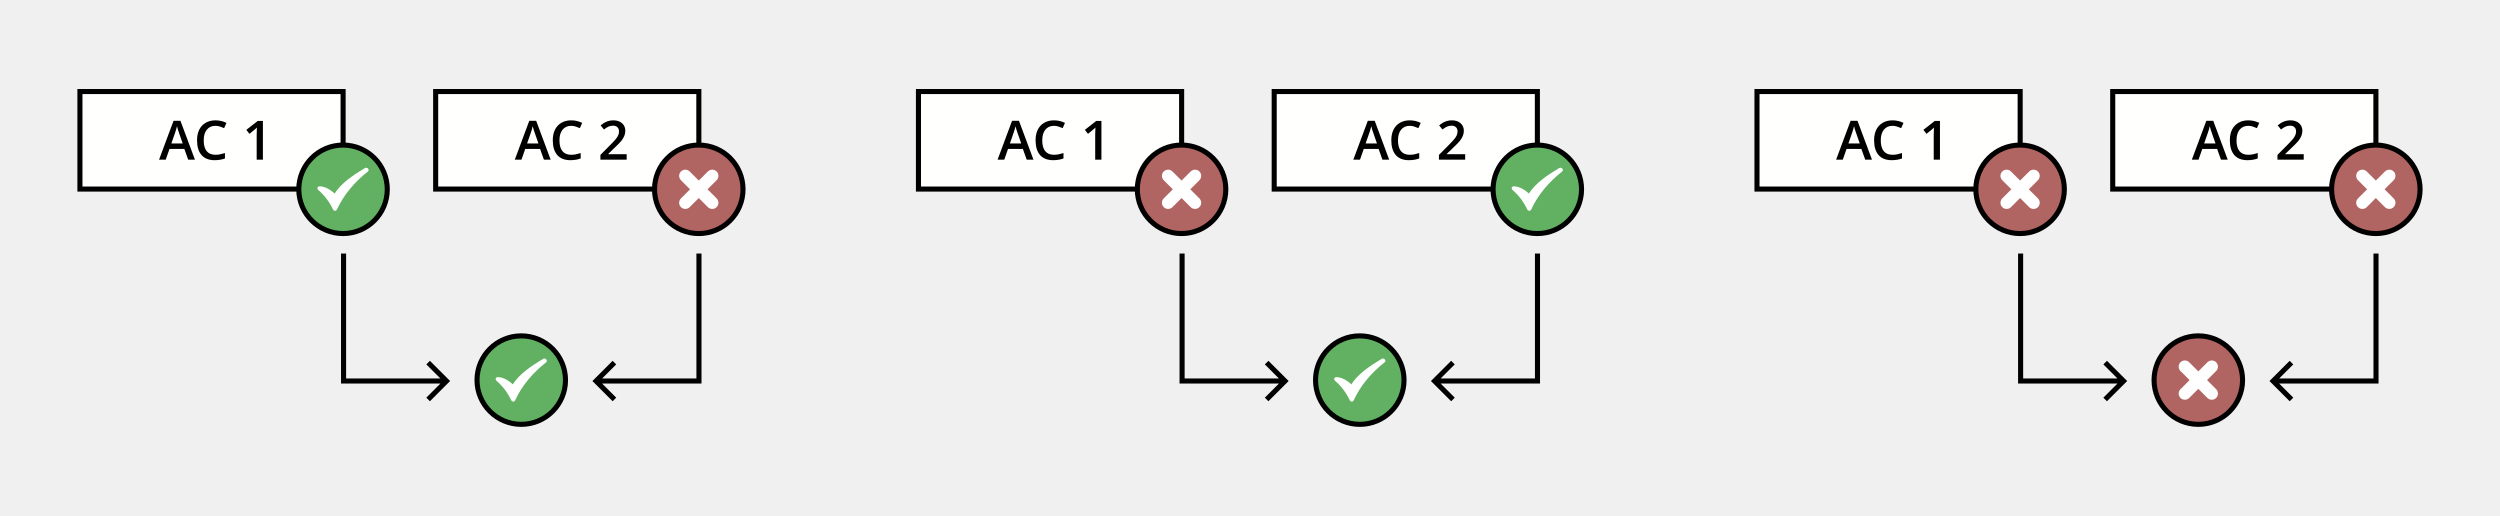
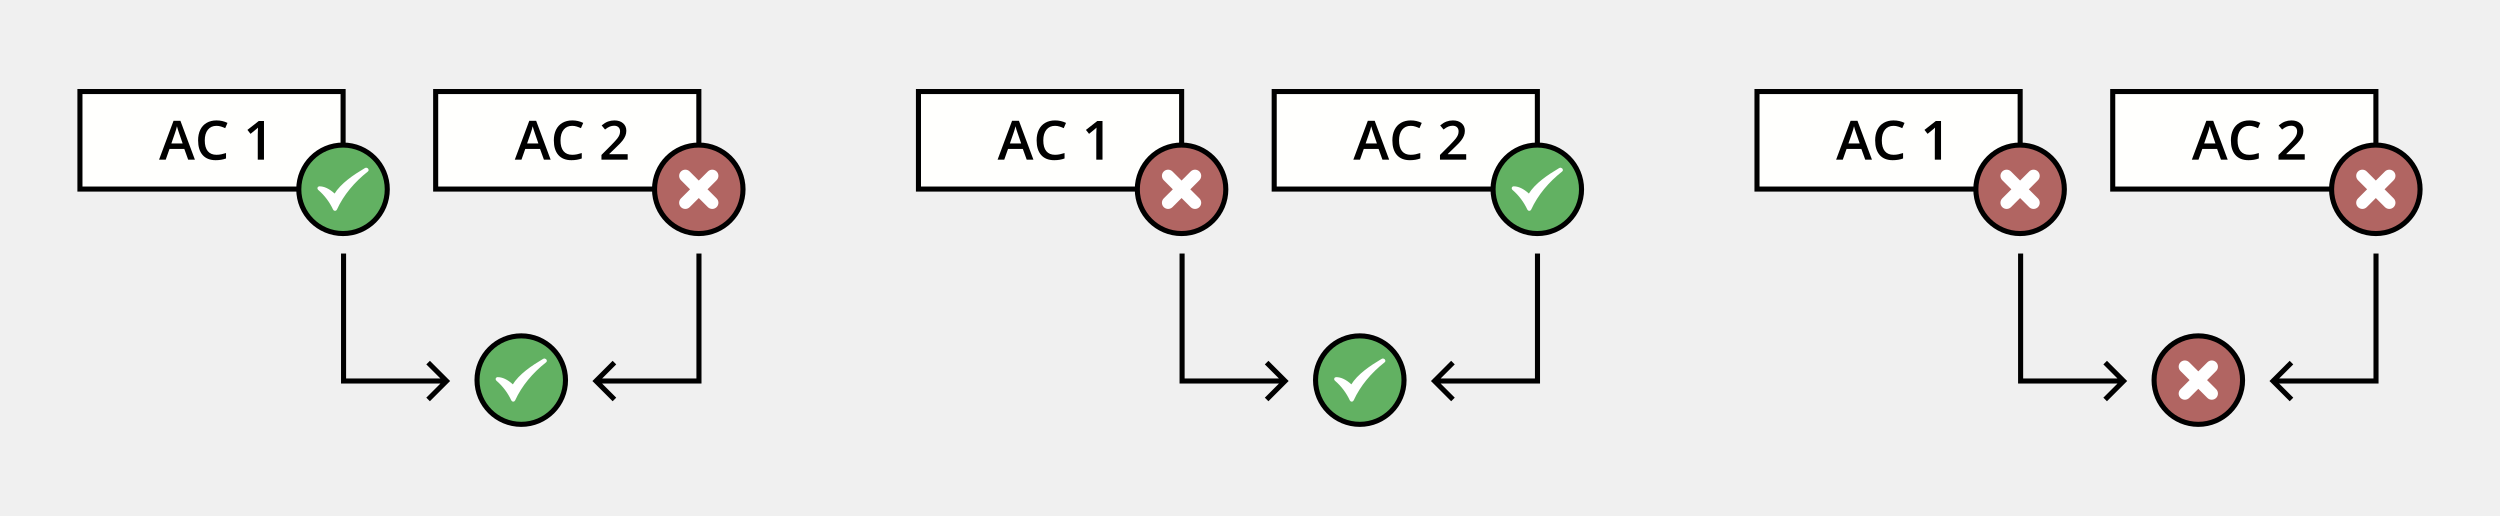
<svg xmlns="http://www.w3.org/2000/svg" id="svg8" version="1.1" viewBox="0 0 520.63 107.432" height="107.432mm" width="520.63mm">
  <defs id="defs2" />
-   <g transform="translate(7.478174,-76.24075)" id="layer1">
-     <g transform="translate(74.55737,-0.6158123)" id="g877-6" />
-     <g transform="translate(0.4740354,-0.6158123)" id="g962">
-       <g id="g877">
-         <rect y="95.917" x="8.693" height="20.316" width="54.807" id="rect815" style="opacity:1;fill:#fffffd;fill-opacity:1;stroke:#000000;stroke-width:1.058;stroke-linecap:round;stroke-linejoin:miter;stroke-miterlimit:4;stroke-dasharray:none;stroke-dashoffset:0;stroke-opacity:1" />
-         <text id="text819" y="110.107" x="25.172" style="font-style:normal;font-variant:normal;font-weight:600;font-stretch:normal;font-size:2.822px;line-height:1.25;font-family:'Open Sans';-inkscape-font-specification:'Open Sans Semi-Bold';letter-spacing:0px;word-spacing:0px;fill:#000000;fill-opacity:1;stroke:none;stroke-width:0.265" xml:space="preserve">
-           <tspan style="font-size:11.289px;stroke-width:0.265" y="110.107" x="25.172" id="tspan817">AC 1</tspan>
-         </text>
-         <circle r="9.213" cy="116.28" cx="63.486" id="path821" style="opacity:1;fill:#62b162;fill-opacity:1;stroke:#000000;stroke-width:1.058;stroke-linecap:round;stroke-linejoin:miter;stroke-miterlimit:4;stroke-dasharray:none;stroke-dashoffset:0;stroke-opacity:1" />
-       </g>
-       <rect transform="translate(74.08334)" y="95.917" x="8.693" height="20.316" width="54.807" id="rect815-7" style="opacity:1;fill:#fffffd;fill-opacity:1;stroke:#000000;stroke-width:1.058;stroke-linecap:round;stroke-linejoin:miter;stroke-miterlimit:4;stroke-dasharray:none;stroke-dashoffset:0;stroke-opacity:1" />
-       <text transform="translate(74.08334)" id="text819-5" y="110.107" x="25.172" style="font-style:normal;font-variant:normal;font-weight:600;font-stretch:normal;font-size:2.822px;line-height:1.25;font-family:'Open Sans';-inkscape-font-specification:'Open Sans Semi-Bold';letter-spacing:0px;word-spacing:0px;fill:#000000;fill-opacity:1;stroke:none;stroke-width:0.265" xml:space="preserve">
-         <tspan style="font-size:11.289px;stroke-width:0.265" y="110.107" x="25.172" id="tspan817-3">AC 2</tspan>
-       </text>
-       <circle transform="translate(74.08334)" r="9.213" cy="116.28" cx="63.486" id="path821-5" style="opacity:1;fill:#b16562;fill-opacity:1;stroke:#000000;stroke-width:1.058;stroke-linecap:round;stroke-linejoin:miter;stroke-miterlimit:4;stroke-dasharray:none;stroke-dashoffset:0;stroke-opacity:1" />
-       <circle transform="translate(74.08334)" r="9.213" cy="156.015" cx="26.517" id="path821-5-2" style="opacity:1;fill:#62b162;fill-opacity:1;stroke:#000000;stroke-width:1.058;stroke-linecap:round;stroke-linejoin:miter;stroke-miterlimit:4;stroke-dasharray:none;stroke-dashoffset:0;stroke-opacity:1" />
-       <g id="g942">
-         <path id="path842" d="m 63.065,129.651 v 27.082 h 20.695 l -2.937,2.937 0.748,0.749 c 1.403,-1.403 2.806,-2.806 4.21,-4.21 l 0.004,-0.004 -4.21,-4.209 -0.748,0.748 2.931,2.931 H 64.124 v -26.023 z m 21.223,26.553 5.16e-4,5.1e-4 -5.16e-4,5.2e-4 z" style="color:#000000;font-style:normal;font-variant:normal;font-weight:normal;font-stretch:normal;font-size:medium;line-height:normal;font-family:sans-serif;font-variant-ligatures:normal;font-variant-position:normal;font-variant-caps:normal;font-variant-numeric:normal;font-variant-alternates:normal;font-feature-settings:normal;text-indent:0;text-align:start;text-decoration:none;text-decoration-line:none;text-decoration-style:solid;text-decoration-color:#000000;letter-spacing:normal;word-spacing:normal;text-transform:none;writing-mode:lr-tb;direction:ltr;text-orientation:mixed;dominant-baseline:auto;baseline-shift:baseline;text-anchor:start;white-space:normal;shape-padding:0;clip-rule:nonzero;display:inline;overflow:visible;visibility:visible;opacity:1;isolation:auto;mix-blend-mode:normal;color-interpolation:sRGB;color-interpolation-filters:linearRGB;solid-color:#000000;solid-opacity:1;vector-effect:none;fill:#000000;fill-opacity:1;fill-rule:nonzero;stroke:none;stroke-width:1.058;stroke-linecap:butt;stroke-linejoin:miter;stroke-miterlimit:4;stroke-dasharray:none;stroke-dashoffset:0;stroke-opacity:1;color-rendering:auto;image-rendering:auto;shape-rendering:auto;text-rendering:auto;enable-background:accumulate" />
-         <path id="path842-6" d="m 138.136,129.65 v 27.082 h -20.695 l 2.937,2.937 -0.748,0.749 c -1.403,-1.403 -2.806,-2.806 -4.21,-4.21 l -0.004,-0.004 4.21,-4.209 0.748,0.748 -2.931,2.931 h 19.634 v -26.023 z m -21.223,26.553 -5.3e-4,5.3e-4 5.3e-4,5.3e-4 z" style="color:#000000;font-style:normal;font-variant:normal;font-weight:normal;font-stretch:normal;font-size:medium;line-height:normal;font-family:sans-serif;font-variant-ligatures:normal;font-variant-position:normal;font-variant-caps:normal;font-variant-numeric:normal;font-variant-alternates:normal;font-feature-settings:normal;text-indent:0;text-align:start;text-decoration:none;text-decoration-line:none;text-decoration-style:solid;text-decoration-color:#000000;letter-spacing:normal;word-spacing:normal;text-transform:none;writing-mode:lr-tb;direction:ltr;text-orientation:mixed;dominant-baseline:auto;baseline-shift:baseline;text-anchor:start;white-space:normal;shape-padding:0;clip-rule:nonzero;display:inline;overflow:visible;visibility:visible;opacity:1;isolation:auto;mix-blend-mode:normal;color-interpolation:sRGB;color-interpolation-filters:linearRGB;solid-color:#000000;solid-opacity:1;vector-effect:none;fill:#000000;fill-opacity:1;fill-rule:nonzero;stroke:none;stroke-width:1.058;stroke-linecap:butt;stroke-linejoin:miter;stroke-miterlimit:4;stroke-dasharray:none;stroke-dashoffset:0;stroke-opacity:1;color-rendering:auto;image-rendering:auto;shape-rendering:auto;text-rendering:auto;enable-background:accumulate" />
-       </g>
-     </g>
-     <g transform="translate(175.0991,-0.6158123)" id="g962-9">
-       <g id="g877-1">
-         <rect y="95.917" x="8.693" height="20.316" width="54.807" id="rect815-2" style="opacity:1;fill:#fffffd;fill-opacity:1;stroke:#000000;stroke-width:1.058;stroke-linecap:round;stroke-linejoin:miter;stroke-miterlimit:4;stroke-dasharray:none;stroke-dashoffset:0;stroke-opacity:1" />
-         <text id="text819-7" y="110.107" x="25.172" style="font-style:normal;font-variant:normal;font-weight:600;font-stretch:normal;font-size:2.822px;line-height:1.25;font-family:'Open Sans';-inkscape-font-specification:'Open Sans Semi-Bold';letter-spacing:0px;word-spacing:0px;fill:#000000;fill-opacity:1;stroke:none;stroke-width:0.265" xml:space="preserve">
-           <tspan style="font-size:11.289px;stroke-width:0.265" y="110.107" x="25.172" id="tspan817-0">AC 1</tspan>
-         </text>
-         <circle r="9.213" cy="116.28" cx="63.486" id="path821-9" style="opacity:1;fill:#b16562;fill-opacity:1;stroke:#000000;stroke-width:1.058;stroke-linecap:round;stroke-linejoin:miter;stroke-miterlimit:4;stroke-dasharray:none;stroke-dashoffset:0;stroke-opacity:1" />
-       </g>
-       <rect transform="translate(74.08334)" y="95.917" x="8.693" height="20.316" width="54.807" id="rect815-7-3" style="opacity:1;fill:#fffffd;fill-opacity:1;stroke:#000000;stroke-width:1.058;stroke-linecap:round;stroke-linejoin:miter;stroke-miterlimit:4;stroke-dasharray:none;stroke-dashoffset:0;stroke-opacity:1" />
-       <text transform="translate(74.08334)" id="text819-5-6" y="110.107" x="25.172" style="font-style:normal;font-variant:normal;font-weight:600;font-stretch:normal;font-size:2.822px;line-height:1.25;font-family:'Open Sans';-inkscape-font-specification:'Open Sans Semi-Bold';letter-spacing:0px;word-spacing:0px;fill:#000000;fill-opacity:1;stroke:none;stroke-width:0.265" xml:space="preserve">
-         <tspan style="font-size:11.289px;stroke-width:0.265" y="110.107" x="25.172" id="tspan817-3-0">AC 2</tspan>
-       </text>
-       <circle transform="translate(74.08334)" r="9.213" cy="116.28" cx="63.486" id="path821-5-6" style="opacity:1;fill:#62b162;fill-opacity:1;stroke:#000000;stroke-width:1.058;stroke-linecap:round;stroke-linejoin:miter;stroke-miterlimit:4;stroke-dasharray:none;stroke-dashoffset:0;stroke-opacity:1" />
-       <circle transform="translate(74.08334)" r="9.213" cy="156.015" cx="26.517" id="path821-5-2-2" style="opacity:1;fill:#62b162;fill-opacity:1;stroke:#000000;stroke-width:1.058;stroke-linecap:round;stroke-linejoin:miter;stroke-miterlimit:4;stroke-dasharray:none;stroke-dashoffset:0;stroke-opacity:1" />
-       <g id="g942-6">
-         <path id="path842-1" d="m 63.065,129.651 v 27.082 h 20.695 l -2.937,2.937 0.748,0.749 c 1.403,-1.403 2.806,-2.806 4.21,-4.21 l 0.004,-0.004 -4.21,-4.209 -0.748,0.748 2.931,2.931 H 64.124 v -26.023 z m 21.223,26.553 5.16e-4,5.1e-4 -5.16e-4,5.2e-4 z" style="color:#000000;font-style:normal;font-variant:normal;font-weight:normal;font-stretch:normal;font-size:medium;line-height:normal;font-family:sans-serif;font-variant-ligatures:normal;font-variant-position:normal;font-variant-caps:normal;font-variant-numeric:normal;font-variant-alternates:normal;font-feature-settings:normal;text-indent:0;text-align:start;text-decoration:none;text-decoration-line:none;text-decoration-style:solid;text-decoration-color:#000000;letter-spacing:normal;word-spacing:normal;text-transform:none;writing-mode:lr-tb;direction:ltr;text-orientation:mixed;dominant-baseline:auto;baseline-shift:baseline;text-anchor:start;white-space:normal;shape-padding:0;clip-rule:nonzero;display:inline;overflow:visible;visibility:visible;opacity:1;isolation:auto;mix-blend-mode:normal;color-interpolation:sRGB;color-interpolation-filters:linearRGB;solid-color:#000000;solid-opacity:1;vector-effect:none;fill:#000000;fill-opacity:1;fill-rule:nonzero;stroke:none;stroke-width:1.058;stroke-linecap:butt;stroke-linejoin:miter;stroke-miterlimit:4;stroke-dasharray:none;stroke-dashoffset:0;stroke-opacity:1;color-rendering:auto;image-rendering:auto;shape-rendering:auto;text-rendering:auto;enable-background:accumulate" />
-         <path id="path842-6-8" d="m 138.136,129.65 v 27.082 h -20.695 l 2.937,2.937 -0.748,0.749 c -1.403,-1.403 -2.806,-2.806 -4.21,-4.21 l -0.004,-0.004 4.21,-4.209 0.748,0.748 -2.931,2.931 h 19.634 v -26.023 z m -21.223,26.553 -5.3e-4,5.3e-4 5.3e-4,5.3e-4 z" style="color:#000000;font-style:normal;font-variant:normal;font-weight:normal;font-stretch:normal;font-size:medium;line-height:normal;font-family:sans-serif;font-variant-ligatures:normal;font-variant-position:normal;font-variant-caps:normal;font-variant-numeric:normal;font-variant-alternates:normal;font-feature-settings:normal;text-indent:0;text-align:start;text-decoration:none;text-decoration-line:none;text-decoration-style:solid;text-decoration-color:#000000;letter-spacing:normal;word-spacing:normal;text-transform:none;writing-mode:lr-tb;direction:ltr;text-orientation:mixed;dominant-baseline:auto;baseline-shift:baseline;text-anchor:start;white-space:normal;shape-padding:0;clip-rule:nonzero;display:inline;overflow:visible;visibility:visible;opacity:1;isolation:auto;mix-blend-mode:normal;color-interpolation:sRGB;color-interpolation-filters:linearRGB;solid-color:#000000;solid-opacity:1;vector-effect:none;fill:#000000;fill-opacity:1;fill-rule:nonzero;stroke:none;stroke-width:1.058;stroke-linecap:butt;stroke-linejoin:miter;stroke-miterlimit:4;stroke-dasharray:none;stroke-dashoffset:0;stroke-opacity:1;color-rendering:auto;image-rendering:auto;shape-rendering:auto;text-rendering:auto;enable-background:accumulate" />
-       </g>
-     </g>
-     <g transform="translate(349.7241,-0.6158123)" id="g962-9-9">
-       <g id="g877-1-3">
-         <rect y="95.917" x="8.693" height="20.316" width="54.807" id="rect815-2-1" style="opacity:1;fill:#fffffd;fill-opacity:1;stroke:#000000;stroke-width:1.058;stroke-linecap:round;stroke-linejoin:miter;stroke-miterlimit:4;stroke-dasharray:none;stroke-dashoffset:0;stroke-opacity:1" />
-         <text id="text819-7-9" y="110.107" x="25.172" style="font-style:normal;font-variant:normal;font-weight:600;font-stretch:normal;font-size:2.822px;line-height:1.25;font-family:'Open Sans';-inkscape-font-specification:'Open Sans Semi-Bold';letter-spacing:0px;word-spacing:0px;fill:#000000;fill-opacity:1;stroke:none;stroke-width:0.265" xml:space="preserve">
-           <tspan style="font-size:11.289px;stroke-width:0.265" y="110.107" x="25.172" id="tspan817-0-4">AC 1</tspan>
-         </text>
-         <circle r="9.213" cy="116.28" cx="63.486" id="path821-9-7" style="opacity:1;fill:#b16562;fill-opacity:1;stroke:#000000;stroke-width:1.058;stroke-linecap:round;stroke-linejoin:miter;stroke-miterlimit:4;stroke-dasharray:none;stroke-dashoffset:0;stroke-opacity:1" />
-       </g>
-       <rect transform="translate(74.08334)" y="95.917" x="8.693" height="20.316" width="54.807" id="rect815-7-3-8" style="opacity:1;fill:#fffffd;fill-opacity:1;stroke:#000000;stroke-width:1.058;stroke-linecap:round;stroke-linejoin:miter;stroke-miterlimit:4;stroke-dasharray:none;stroke-dashoffset:0;stroke-opacity:1" />
-       <text transform="translate(74.08334)" id="text819-5-6-4" y="110.107" x="25.172" style="font-style:normal;font-variant:normal;font-weight:600;font-stretch:normal;font-size:2.822px;line-height:1.25;font-family:'Open Sans';-inkscape-font-specification:'Open Sans Semi-Bold';letter-spacing:0px;word-spacing:0px;fill:#000000;fill-opacity:1;stroke:none;stroke-width:0.265" xml:space="preserve">
-         <tspan style="font-size:11.289px;stroke-width:0.265" y="110.107" x="25.172" id="tspan817-3-0-5">AC 2</tspan>
-       </text>
-       <circle transform="translate(74.08334)" r="9.213" cy="116.28" cx="63.486" id="path821-5-6-0" style="opacity:1;fill:#b16562;fill-opacity:1;stroke:#000000;stroke-width:1.058;stroke-linecap:round;stroke-linejoin:miter;stroke-miterlimit:4;stroke-dasharray:none;stroke-dashoffset:0;stroke-opacity:1" />
-       <circle transform="translate(74.08334)" r="9.213" cy="156.015" cx="26.517" id="path821-5-2-2-3" style="opacity:1;fill:#b16562;fill-opacity:1;stroke:#000000;stroke-width:1.058;stroke-linecap:round;stroke-linejoin:miter;stroke-miterlimit:4;stroke-dasharray:none;stroke-dashoffset:0;stroke-opacity:1" />
-       <g id="g942-6-6">
-         <path id="path842-1-1" d="m 63.065,129.651 v 27.082 h 20.695 l -2.937,2.937 0.748,0.749 c 1.403,-1.403 2.806,-2.806 4.21,-4.21 l 0.004,-0.004 -4.21,-4.209 -0.748,0.748 2.931,2.931 H 64.124 v -26.023 z m 21.223,26.553 5.16e-4,5.1e-4 -5.16e-4,5.2e-4 z" style="color:#000000;font-style:normal;font-variant:normal;font-weight:normal;font-stretch:normal;font-size:medium;line-height:normal;font-family:sans-serif;font-variant-ligatures:normal;font-variant-position:normal;font-variant-caps:normal;font-variant-numeric:normal;font-variant-alternates:normal;font-feature-settings:normal;text-indent:0;text-align:start;text-decoration:none;text-decoration-line:none;text-decoration-style:solid;text-decoration-color:#000000;letter-spacing:normal;word-spacing:normal;text-transform:none;writing-mode:lr-tb;direction:ltr;text-orientation:mixed;dominant-baseline:auto;baseline-shift:baseline;text-anchor:start;white-space:normal;shape-padding:0;clip-rule:nonzero;display:inline;overflow:visible;visibility:visible;opacity:1;isolation:auto;mix-blend-mode:normal;color-interpolation:sRGB;color-interpolation-filters:linearRGB;solid-color:#000000;solid-opacity:1;vector-effect:none;fill:#000000;fill-opacity:1;fill-rule:nonzero;stroke:none;stroke-width:1.058;stroke-linecap:butt;stroke-linejoin:miter;stroke-miterlimit:4;stroke-dasharray:none;stroke-dashoffset:0;stroke-opacity:1;color-rendering:auto;image-rendering:auto;shape-rendering:auto;text-rendering:auto;enable-background:accumulate" />
-         <path id="path842-6-8-0" d="m 138.136,129.65 v 27.082 h -20.695 l 2.937,2.937 -0.748,0.749 c -1.403,-1.403 -2.806,-2.806 -4.21,-4.21 l -0.004,-0.004 4.21,-4.209 0.748,0.748 -2.931,2.931 h 19.634 v -26.023 z m -21.223,26.553 -5.3e-4,5.3e-4 5.3e-4,5.3e-4 z" style="color:#000000;font-style:normal;font-variant:normal;font-weight:normal;font-stretch:normal;font-size:medium;line-height:normal;font-family:sans-serif;font-variant-ligatures:normal;font-variant-position:normal;font-variant-caps:normal;font-variant-numeric:normal;font-variant-alternates:normal;font-feature-settings:normal;text-indent:0;text-align:start;text-decoration:none;text-decoration-line:none;text-decoration-style:solid;text-decoration-color:#000000;letter-spacing:normal;word-spacing:normal;text-transform:none;writing-mode:lr-tb;direction:ltr;text-orientation:mixed;dominant-baseline:auto;baseline-shift:baseline;text-anchor:start;white-space:normal;shape-padding:0;clip-rule:nonzero;display:inline;overflow:visible;visibility:visible;opacity:1;isolation:auto;mix-blend-mode:normal;color-interpolation:sRGB;color-interpolation-filters:linearRGB;solid-color:#000000;solid-opacity:1;vector-effect:none;fill:#000000;fill-opacity:1;fill-rule:nonzero;stroke:none;stroke-width:1.058;stroke-linecap:butt;stroke-linejoin:miter;stroke-miterlimit:4;stroke-dasharray:none;stroke-dashoffset:0;stroke-opacity:1;color-rendering:auto;image-rendering:auto;shape-rendering:auto;text-rendering:auto;enable-background:accumulate" />
-       </g>
-     </g>
-     <g id="g1162" transform="matrix(0.02690363,0,0,0.02690363,61.11324,19.58756)" style="clip-rule:evenodd;fill-rule:evenodd;stroke-linecap:round;stroke-linejoin:round;stroke-miterlimit:1.5">
-       <path id="path1160" style="fill:#ffffff;stroke:#ffffff;stroke-width:8.25px" d="m 521,431 c 23.739,20.342 40.985,44.448 53,70 1.453,3.089 4.63,2.994 6,0 23.582,-51.551 61.864,-96.989 109,-134 3.496,-2.745 -1.631,-7.925 -6,-5 -40.143,23.79 -83.432,53.127 -105,89 -1.203,2 -2.738,1.054 -4,0 -19.618,-17.963 -36.698,-25.231 -52,-25 -2.576,0.131 -2.716,3.53 -1,5 z" />
-     </g>
-     <g id="g1166" transform="matrix(0.02690363,0,0,0.02690363,77.80701,19.58756)" style="clip-rule:evenodd;fill-rule:evenodd;stroke-linecap:round;stroke-linejoin:round;stroke-miterlimit:1.5">
-       <path id="path1164" style="fill:#ffffff;stroke:#ffffff;stroke-width:8.25px" d="m 521,431 c 23.739,20.342 40.985,44.448 53,70 1.453,3.089 4.63,2.994 6,0 23.582,-51.551 61.864,-96.989 109,-134 3.496,-2.745 -1.631,-7.925 -6,-5 -40.143,23.79 -83.432,53.127 -105,89 -1.203,2 -2.738,1.054 -4,0 -19.618,-17.963 -36.698,-25.231 -52,-25 -2.576,0.131 -2.716,3.53 -1,5 z" />
-     </g>
-     <g id="g1170" transform="matrix(0.1335424,-0.1335424,0.1335424,0.1335424,77.83548,18.69798)" style="clip-rule:evenodd;fill-rule:evenodd;stroke-linecap:round;stroke-linejoin:round;stroke-miterlimit:1.5">
-       <path id="path1168" style="fill:#ffffff" d="m 73.667,167.402 v -5.839 c 0,-1.548 1.257,-2.805 2.806,-2.805 1.548,0 2.805,1.257 2.805,2.805 v 5.839 h 5.838 c 1.549,0 2.806,1.257 2.806,2.805 0,1.549 -1.257,2.806 -2.806,2.806 h -5.838 v 5.838 c 0,1.548 -1.257,2.805 -2.805,2.805 -1.549,0 -2.806,-1.257 -2.806,-2.805 v -5.838 h -5.838 c -1.549,0 -2.806,-1.257 -2.806,-2.806 0,-1.548 1.257,-2.805 2.806,-2.805 z" />
-     </g>
-     <g style="clip-rule:evenodd;fill-rule:evenodd;stroke-linecap:round;stroke-linejoin:round;stroke-miterlimit:1.5" id="g1170-6" transform="matrix(0.3242845,-0.3242845,0.3242845,0.3242845,58.04872,85.26755)">
-       <path id="path1168-3" style="fill:#ffffff" d="m 73.667,167.402 v -5.839 c 0,-1.548 1.257,-2.805 2.806,-2.805 1.548,0 2.805,1.257 2.805,2.805 v 5.839 h 5.838 c 1.549,0 2.806,1.257 2.806,2.805 0,1.549 -1.257,2.806 -2.806,2.806 h -5.838 v 5.838 c 0,1.548 -1.257,2.805 -2.805,2.805 -1.549,0 -2.806,-1.257 -2.806,-2.805 v -5.838 h -5.838 c -1.549,0 -2.806,-1.257 -2.806,-2.806 0,-1.548 1.257,-2.805 2.806,-2.805 z" />
-     </g>
-     <g style="clip-rule:evenodd;fill-rule:evenodd;stroke-linecap:round;stroke-linejoin:round;stroke-miterlimit:1.5" id="g1170-6-2" transform="matrix(0.3242845,-0.3242845,0.3242845,0.3242845,158.5904,85.26755)">
-       <path id="path1168-3-0" style="fill:#ffffff" d="m 73.667,167.402 v -5.839 c 0,-1.548 1.257,-2.805 2.806,-2.805 1.548,0 2.805,1.257 2.805,2.805 v 5.839 h 5.838 c 1.549,0 2.806,1.257 2.806,2.805 0,1.549 -1.257,2.806 -2.806,2.806 h -5.838 v 5.838 c 0,1.548 -1.257,2.805 -2.805,2.805 -1.549,0 -2.806,-1.257 -2.806,-2.805 v -5.838 h -5.838 c -1.549,0 -2.806,-1.257 -2.806,-2.806 0,-1.548 1.257,-2.805 2.806,-2.805 z" />
-     </g>
-     <g style="clip-rule:evenodd;fill-rule:evenodd;stroke-linecap:round;stroke-linejoin:round;stroke-miterlimit:1.5" id="g1170-6-2-6" transform="matrix(0.3242845,-0.3242845,0.3242845,0.3242845,333.2155,85.26755)">
-       <path id="path1168-3-0-1" style="fill:#ffffff" d="m 73.667,167.402 v -5.839 c 0,-1.548 1.257,-2.805 2.806,-2.805 1.548,0 2.805,1.257 2.805,2.805 v 5.839 h 5.838 c 1.549,0 2.806,1.257 2.806,2.805 0,1.549 -1.257,2.806 -2.806,2.806 h -5.838 v 5.838 c 0,1.548 -1.257,2.805 -2.805,2.805 -1.549,0 -2.806,-1.257 -2.806,-2.805 v -5.838 h -5.838 c -1.549,0 -2.806,-1.257 -2.806,-2.806 0,-1.548 1.257,-2.805 2.806,-2.805 z" />
-     </g>
-     <g style="clip-rule:evenodd;fill-rule:evenodd;stroke-linecap:round;stroke-linejoin:round;stroke-miterlimit:1.5" id="g1170-6-2-6-5" transform="matrix(0.3242845,-0.3242845,0.3242845,0.3242845,407.2988,85.26755)">
-       <path id="path1168-3-0-1-5" style="fill:#ffffff" d="m 73.667,167.402 v -5.839 c 0,-1.548 1.257,-2.805 2.806,-2.805 1.548,0 2.805,1.257 2.805,2.805 v 5.839 h 5.838 c 1.549,0 2.806,1.257 2.806,2.805 0,1.549 -1.257,2.806 -2.806,2.806 h -5.838 v 5.838 c 0,1.548 -1.257,2.805 -2.805,2.805 -1.549,0 -2.806,-1.257 -2.806,-2.805 v -5.838 h -5.838 c -1.549,0 -2.806,-1.257 -2.806,-2.806 0,-1.548 1.257,-2.805 2.806,-2.805 z" />
-     </g>
-     <g style="clip-rule:evenodd;fill-rule:evenodd;stroke-linecap:round;stroke-linejoin:round;stroke-miterlimit:1.5" id="g1170-6-2-6-5-4" transform="matrix(0.3242845,-0.3242845,0.3242845,0.3242845,370.33,125.0023)">
-       <path id="path1168-3-0-1-5-7" style="fill:#ffffff" d="m 73.667,167.402 v -5.839 c 0,-1.548 1.257,-2.805 2.806,-2.805 1.548,0 2.805,1.257 2.805,2.805 v 5.839 h 5.838 c 1.549,0 2.806,1.257 2.806,2.805 0,1.549 -1.257,2.806 -2.806,2.806 h -5.838 v 5.838 c 0,1.548 -1.257,2.805 -2.805,2.805 -1.549,0 -2.806,-1.257 -2.806,-2.805 v -5.838 h -5.838 c -1.549,0 -2.806,-1.257 -2.806,-2.806 0,-1.548 1.257,-2.805 2.806,-2.805 z" />
-     </g>
-     <g id="g1162-6" transform="matrix(0.05978891,0,0,0.05978891,27.78739,89.82185)" style="clip-rule:evenodd;fill-rule:evenodd;stroke-linecap:round;stroke-linejoin:round;stroke-miterlimit:1.5">
-       <path id="path1160-5" style="fill:#ffffff;stroke:#ffffff;stroke-width:8.25px" d="m 521,431 c 23.739,20.342 40.985,44.448 53,70 1.453,3.089 4.63,2.994 6,0 23.582,-51.551 61.864,-96.989 109,-134 3.496,-2.745 -1.631,-7.925 -6,-5 -40.143,23.79 -83.432,53.127 -105,89 -1.203,2 -2.738,1.054 -4,0 -19.618,-17.963 -36.698,-25.231 -52,-25 -2.576,0.131 -2.716,3.53 -1,5 z" />
-     </g>
-     <g id="g1162-6-6" transform="matrix(0.05978891,0,0,0.05978891,64.90191,129.5566)" style="clip-rule:evenodd;fill-rule:evenodd;stroke-linecap:round;stroke-linejoin:round;stroke-miterlimit:1.5">
-       <path id="path1160-5-9" style="fill:#ffffff;stroke:#ffffff;stroke-width:8.25px" d="m 521,431 c 23.739,20.342 40.985,44.448 53,70 1.453,3.089 4.63,2.994 6,0 23.582,-51.551 61.864,-96.989 109,-134 3.496,-2.745 -1.631,-7.925 -6,-5 -40.143,23.79 -83.432,53.127 -105,89 -1.203,2 -2.738,1.054 -4,0 -19.618,-17.963 -36.698,-25.231 -52,-25 -2.576,0.131 -2.716,3.53 -1,5 z" />
-     </g>
-     <g id="g1162-6-6-3" transform="matrix(0.05978891,0,0,0.05978891,276.4958,89.82185)" style="clip-rule:evenodd;fill-rule:evenodd;stroke-linecap:round;stroke-linejoin:round;stroke-miterlimit:1.5">
-       <path id="path1160-5-9-7" style="fill:#ffffff;stroke:#ffffff;stroke-width:8.25px" d="m 521,431 c 23.739,20.342 40.985,44.448 53,70 1.453,3.089 4.63,2.994 6,0 23.582,-51.551 61.864,-96.989 109,-134 3.496,-2.745 -1.631,-7.925 -6,-5 -40.143,23.79 -83.432,53.127 -105,89 -1.203,2 -2.738,1.054 -4,0 -19.618,-17.963 -36.698,-25.231 -52,-25 -2.576,0.131 -2.716,3.53 -1,5 z" />
-     </g>
-     <g id="g1162-6-6-3-4" transform="matrix(0.05978891,0,0,0.05978891,239.527,129.5566)" style="clip-rule:evenodd;fill-rule:evenodd;stroke-linecap:round;stroke-linejoin:round;stroke-miterlimit:1.5">
-       <path id="path1160-5-9-7-5" style="fill:#ffffff;stroke:#ffffff;stroke-width:8.25px" d="m 521,431 c 23.739,20.342 40.985,44.448 53,70 1.453,3.089 4.63,2.994 6,0 23.582,-51.551 61.864,-96.989 109,-134 3.496,-2.745 -1.631,-7.925 -6,-5 -40.143,23.79 -83.432,53.127 -105,89 -1.203,2 -2.738,1.054 -4,0 -19.618,-17.963 -36.698,-25.231 -52,-25 -2.576,0.131 -2.716,3.53 -1,5 z" />
-     </g>
+   <g id="g877-6" transform="translate(82.03555,-76.85656)" />
+   <rect style="opacity:1;fill:#fffffd;fill-opacity:1;stroke:#000000;stroke-width:1.058;stroke-linecap:round;stroke-linejoin:miter;stroke-miterlimit:4;stroke-dasharray:none;stroke-dashoffset:0;stroke-opacity:1" id="rect815" width="54.807" height="20.316" x="16.646" y="19.06" />
+   <g aria-label="AC 1" style="font-style:normal;font-variant:normal;font-weight:600;font-stretch:normal;font-size:2.822px;line-height:1.25;font-family:'Open Sans';-inkscape-font-specification:'Open Sans Semi-Bold';letter-spacing:0px;word-spacing:0px;fill:#000000;fill-opacity:1;stroke:none;stroke-width:0.265" id="text819">
+     <path d="m 39.187,33.25 -0.805,-2.238 h -3.081 l -0.788,2.238 h -1.389 l 3.015,-8.092 h 1.433 l 3.015,8.092 z m -1.152,-3.373 -0.755,-2.194 q -0.083,-0.22 -0.232,-0.695 -0.143,-0.474 -0.198,-0.695 -0.149,0.678 -0.435,1.483 l -0.728,2.1 z" style="font-size:11.289px;stroke-width:0.265" id="path1024" />
+     <path d="m 45.08,26.206 q -1.136,0 -1.786,0.805 -0.65,0.805 -0.65,2.221 0,1.483 0.623,2.243 0.628,0.761 1.813,0.761 0.513,0 0.992,-0.099 0.48,-0.105 0.998,-0.265 v 1.13 q -0.948,0.358 -2.15,0.358 -1.769,0 -2.717,-1.069 -0.948,-1.075 -0.948,-3.07 0,-1.257 0.458,-2.199 0.463,-0.943 1.334,-1.444 0.871,-0.502 2.045,-0.502 1.235,0 2.282,0.518 l -0.474,1.097 q -0.408,-0.193 -0.865,-0.336 -0.452,-0.149 -0.954,-0.149 z" style="font-size:11.289px;stroke-width:0.265" id="path1026" />
+     <path d="m 54.974,33.25 h -1.295 v -5.203 q 0,-0.932 0.044,-1.477 -0.127,0.132 -0.314,0.292 -0.182,0.16 -1.235,1.014 l -0.65,-0.821 2.37,-1.863 h 1.08 z" style="font-size:11.289px;stroke-width:0.265" id="path1028" />
  </g>
+   <circle style="opacity:1;fill:#62b162;fill-opacity:1;stroke:#000000;stroke-width:1.058;stroke-linecap:round;stroke-linejoin:miter;stroke-miterlimit:4;stroke-dasharray:none;stroke-dashoffset:0;stroke-opacity:1" id="path821" cx="71.438" cy="39.424" r="9.213" />
+   <rect y="19.06" x="90.729" height="20.316" width="54.807" id="rect815-7" style="opacity:1;fill:#fffffd;fill-opacity:1;stroke:#000000;stroke-width:1.058;stroke-linecap:round;stroke-linejoin:miter;stroke-miterlimit:4;stroke-dasharray:none;stroke-dashoffset:0;stroke-opacity:1" />
+   <g aria-label="AC 2" style="font-style:normal;font-variant:normal;font-weight:600;font-stretch:normal;font-size:2.822px;line-height:1.25;font-family:'Open Sans';-inkscape-font-specification:'Open Sans Semi-Bold';letter-spacing:0px;word-spacing:0px;fill:#000000;fill-opacity:1;stroke:none;stroke-width:0.265" id="text819-5">
+     <path d="m 113.271,33.25 -0.805,-2.238 h -3.081 l -0.788,2.238 h -1.389 l 3.015,-8.092 h 1.433 l 3.015,8.092 z m -1.152,-3.373 -0.755,-2.194 q -0.083,-0.22 -0.232,-0.695 -0.143,-0.474 -0.198,-0.695 -0.149,0.678 -0.435,1.483 l -0.728,2.1 z" style="font-size:11.289px;stroke-width:0.265" id="path1031" />
+     <path d="m 119.163,26.206 q -1.136,0 -1.786,0.805 -0.65,0.805 -0.65,2.221 0,1.483 0.623,2.243 0.628,0.761 1.813,0.761 0.513,0 0.992,-0.099 0.48,-0.105 0.998,-0.265 v 1.13 q -0.948,0.358 -2.15,0.358 -1.769,0 -2.717,-1.069 -0.948,-1.075 -0.948,-3.07 0,-1.257 0.458,-2.199 0.463,-0.943 1.334,-1.444 0.871,-0.502 2.045,-0.502 1.235,0 2.282,0.518 l -0.474,1.097 q -0.408,-0.193 -0.865,-0.336 -0.452,-0.149 -0.954,-0.149 z" style="font-size:11.289px;stroke-width:0.265" id="path1033" />
+     <path d="m 130.717,33.25 h -5.463 v -0.981 l 2.078,-2.089 q 0.921,-0.943 1.218,-1.334 0.303,-0.397 0.441,-0.744 0.138,-0.347 0.138,-0.744 0,-0.546 -0.331,-0.86 -0.325,-0.314 -0.904,-0.314 -0.463,0 -0.898,0.171 -0.43,0.171 -0.998,0.617 l -0.7,-0.854 q 0.672,-0.568 1.306,-0.805 0.634,-0.237 1.35,-0.237 1.124,0 1.802,0.59 0.678,0.584 0.678,1.576 0,0.546 -0.198,1.036 -0.193,0.491 -0.601,1.014 -0.402,0.518 -1.345,1.406 l -1.4,1.356 v 0.055 h 3.825 z" style="font-size:11.289px;stroke-width:0.265" id="path1035" />
+   </g>
+   <circle r="9.213" cy="39.424" cx="145.521" id="path821-5" style="opacity:1;fill:#b16562;fill-opacity:1;stroke:#000000;stroke-width:1.058;stroke-linecap:round;stroke-linejoin:miter;stroke-miterlimit:4;stroke-dasharray:none;stroke-dashoffset:0;stroke-opacity:1" />
+   <circle r="9.213" cy="79.158" cx="108.553" id="path821-5-2" style="opacity:1;fill:#62b162;fill-opacity:1;stroke:#000000;stroke-width:1.058;stroke-linecap:round;stroke-linejoin:miter;stroke-miterlimit:4;stroke-dasharray:none;stroke-dashoffset:0;stroke-opacity:1" />
+   <path style="color:#000000;font-style:normal;font-variant:normal;font-weight:normal;font-stretch:normal;font-size:medium;line-height:normal;font-family:sans-serif;font-variant-ligatures:normal;font-variant-position:normal;font-variant-caps:normal;font-variant-numeric:normal;font-variant-alternates:normal;font-feature-settings:normal;text-indent:0;text-align:start;text-decoration:none;text-decoration-line:none;text-decoration-style:solid;text-decoration-color:#000000;letter-spacing:normal;word-spacing:normal;text-transform:none;writing-mode:lr-tb;direction:ltr;text-orientation:mixed;dominant-baseline:auto;baseline-shift:baseline;text-anchor:start;white-space:normal;shape-padding:0;clip-rule:nonzero;display:inline;overflow:visible;visibility:visible;opacity:1;isolation:auto;mix-blend-mode:normal;color-interpolation:sRGB;color-interpolation-filters:linearRGB;solid-color:#000000;solid-opacity:1;vector-effect:none;fill:#000000;fill-opacity:1;fill-rule:nonzero;stroke:none;stroke-width:1.058;stroke-linecap:butt;stroke-linejoin:miter;stroke-miterlimit:4;stroke-dasharray:none;stroke-dashoffset:0;stroke-opacity:1;color-rendering:auto;image-rendering:auto;shape-rendering:auto;text-rendering:auto;enable-background:accumulate" d="m 71.017,52.794 v 27.082 h 20.695 l -2.937,2.937 0.748,0.749 c 1.403,-1.403 2.806,-2.806 4.21,-4.21 l 0.004,-0.004 -4.21,-4.209 -0.748,0.748 2.931,2.931 H 72.076 v -26.023 z m 21.223,26.553 5.16e-4,5.1e-4 -5.16e-4,5.2e-4 z" id="path842" />
+   <path style="color:#000000;font-style:normal;font-variant:normal;font-weight:normal;font-stretch:normal;font-size:medium;line-height:normal;font-family:sans-serif;font-variant-ligatures:normal;font-variant-position:normal;font-variant-caps:normal;font-variant-numeric:normal;font-variant-alternates:normal;font-feature-settings:normal;text-indent:0;text-align:start;text-decoration:none;text-decoration-line:none;text-decoration-style:solid;text-decoration-color:#000000;letter-spacing:normal;word-spacing:normal;text-transform:none;writing-mode:lr-tb;direction:ltr;text-orientation:mixed;dominant-baseline:auto;baseline-shift:baseline;text-anchor:start;white-space:normal;shape-padding:0;clip-rule:nonzero;display:inline;overflow:visible;visibility:visible;opacity:1;isolation:auto;mix-blend-mode:normal;color-interpolation:sRGB;color-interpolation-filters:linearRGB;solid-color:#000000;solid-opacity:1;vector-effect:none;fill:#000000;fill-opacity:1;fill-rule:nonzero;stroke:none;stroke-width:1.058;stroke-linecap:butt;stroke-linejoin:miter;stroke-miterlimit:4;stroke-dasharray:none;stroke-dashoffset:0;stroke-opacity:1;color-rendering:auto;image-rendering:auto;shape-rendering:auto;text-rendering:auto;enable-background:accumulate" d="m 146.088,52.794 v 27.082 h -20.695 l 2.937,2.937 -0.748,0.749 c -1.403,-1.403 -2.806,-2.806 -4.21,-4.21 l -0.004,-0.004 4.21,-4.209 0.748,0.748 -2.931,2.931 h 19.634 v -26.023 z m -21.223,26.553 -5.3e-4,5.3e-4 5.3e-4,5.3e-4 z" id="path842-6" />
+   <rect style="opacity:1;fill:#fffffd;fill-opacity:1;stroke:#000000;stroke-width:1.058;stroke-linecap:round;stroke-linejoin:miter;stroke-miterlimit:4;stroke-dasharray:none;stroke-dashoffset:0;stroke-opacity:1" id="rect815-2" width="54.807" height="20.316" x="191.271" y="19.06" />
+   <g aria-label="AC 1" style="font-style:normal;font-variant:normal;font-weight:600;font-stretch:normal;font-size:2.822px;line-height:1.25;font-family:'Open Sans';-inkscape-font-specification:'Open Sans Semi-Bold';letter-spacing:0px;word-spacing:0px;fill:#000000;fill-opacity:1;stroke:none;stroke-width:0.265" id="text819-7">
+     <path d="m 213.812,33.25 -0.805,-2.238 h -3.081 l -0.788,2.238 h -1.389 l 3.015,-8.092 h 1.433 l 3.015,8.092 z m -1.152,-3.373 -0.755,-2.194 q -0.083,-0.22 -0.232,-0.695 -0.143,-0.474 -0.198,-0.695 -0.149,0.678 -0.435,1.483 l -0.728,2.1 z" style="font-size:11.289px;stroke-width:0.265" id="path1038" />
+     <path d="m 219.705,26.206 q -1.135,0 -1.786,0.805 -0.65,0.805 -0.65,2.221 0,1.483 0.623,2.243 0.628,0.761 1.813,0.761 0.513,0 0.992,-0.099 0.48,-0.105 0.998,-0.265 v 1.13 q -0.948,0.358 -2.15,0.358 -1.769,0 -2.717,-1.069 -0.948,-1.075 -0.948,-3.07 0,-1.257 0.458,-2.199 0.463,-0.943 1.334,-1.444 0.871,-0.502 2.045,-0.502 1.235,0 2.282,0.518 l -0.474,1.097 q -0.408,-0.193 -0.865,-0.336 -0.452,-0.149 -0.954,-0.149 z" style="font-size:11.289px;stroke-width:0.265" id="path1040" />
+     <path d="m 229.599,33.25 h -1.295 v -5.203 q 0,-0.932 0.044,-1.477 -0.127,0.132 -0.314,0.292 -0.182,0.16 -1.235,1.014 l -0.65,-0.821 2.37,-1.863 h 1.08 z" style="font-size:11.289px;stroke-width:0.265" id="path1042" />
+   </g>
+   <circle style="opacity:1;fill:#b16562;fill-opacity:1;stroke:#000000;stroke-width:1.058;stroke-linecap:round;stroke-linejoin:miter;stroke-miterlimit:4;stroke-dasharray:none;stroke-dashoffset:0;stroke-opacity:1" id="path821-9" cx="246.063" cy="39.424" r="9.213" />
+   <rect y="19.06" x="265.354" height="20.316" width="54.807" id="rect815-7-3" style="opacity:1;fill:#fffffd;fill-opacity:1;stroke:#000000;stroke-width:1.058;stroke-linecap:round;stroke-linejoin:miter;stroke-miterlimit:4;stroke-dasharray:none;stroke-dashoffset:0;stroke-opacity:1" />
+   <g aria-label="AC 2" style="font-style:normal;font-variant:normal;font-weight:600;font-stretch:normal;font-size:2.822px;line-height:1.25;font-family:'Open Sans';-inkscape-font-specification:'Open Sans Semi-Bold';letter-spacing:0px;word-spacing:0px;fill:#000000;fill-opacity:1;stroke:none;stroke-width:0.265" id="text819-5-6">
+     <path d="m 287.896,33.25 -0.805,-2.238 h -3.081 l -0.788,2.238 h -1.389 l 3.015,-8.092 h 1.433 l 3.015,8.092 z m -1.152,-3.373 -0.755,-2.194 q -0.083,-0.22 -0.232,-0.695 -0.143,-0.474 -0.198,-0.695 -0.149,0.678 -0.435,1.483 l -0.728,2.1 z" style="font-size:11.289px;stroke-width:0.265" id="path1045" />
+     <path d="m 293.788,26.206 q -1.135,0 -1.786,0.805 -0.65,0.805 -0.65,2.221 0,1.483 0.623,2.243 0.628,0.761 1.813,0.761 0.513,0 0.992,-0.099 0.48,-0.105 0.998,-0.265 v 1.13 q -0.948,0.358 -2.15,0.358 -1.769,0 -2.717,-1.069 -0.948,-1.075 -0.948,-3.07 0,-1.257 0.458,-2.199 0.463,-0.943 1.334,-1.444 0.871,-0.502 2.045,-0.502 1.235,0 2.282,0.518 l -0.474,1.097 q -0.408,-0.193 -0.865,-0.336 -0.452,-0.149 -0.954,-0.149 z" style="font-size:11.289px;stroke-width:0.265" id="path1047" />
+     <path d="m 305.342,33.25 h -5.463 v -0.981 l 2.078,-2.089 q 0.921,-0.943 1.218,-1.334 0.303,-0.397 0.441,-0.744 0.138,-0.347 0.138,-0.744 0,-0.546 -0.331,-0.86 -0.325,-0.314 -0.904,-0.314 -0.463,0 -0.898,0.171 -0.43,0.171 -0.998,0.617 l -0.7,-0.854 q 0.672,-0.568 1.306,-0.805 0.634,-0.237 1.35,-0.237 1.124,0 1.802,0.59 0.678,0.584 0.678,1.576 0,0.546 -0.198,1.036 -0.193,0.491 -0.601,1.014 -0.402,0.518 -1.345,1.406 l -1.4,1.356 v 0.055 h 3.825 z" style="font-size:11.289px;stroke-width:0.265" id="path1049" />
+   </g>
+   <circle r="9.213" cy="39.424" cx="320.146" id="path821-5-6" style="opacity:1;fill:#62b162;fill-opacity:1;stroke:#000000;stroke-width:1.058;stroke-linecap:round;stroke-linejoin:miter;stroke-miterlimit:4;stroke-dasharray:none;stroke-dashoffset:0;stroke-opacity:1" />
+   <circle r="9.213" cy="79.158" cx="283.178" id="path821-5-2-2" style="opacity:1;fill:#62b162;fill-opacity:1;stroke:#000000;stroke-width:1.058;stroke-linecap:round;stroke-linejoin:miter;stroke-miterlimit:4;stroke-dasharray:none;stroke-dashoffset:0;stroke-opacity:1" />
+   <g id="g942-6" transform="translate(182.5773,-76.85656)">
+     <path id="path842-1" d="m 63.065,129.651 v 27.082 h 20.695 l -2.937,2.937 0.748,0.749 c 1.403,-1.403 2.806,-2.806 4.21,-4.21 l 0.004,-0.004 -4.21,-4.209 -0.748,0.748 2.931,2.931 H 64.124 v -26.023 z m 21.223,26.553 5.16e-4,5.1e-4 -5.16e-4,5.2e-4 z" style="color:#000000;font-style:normal;font-variant:normal;font-weight:normal;font-stretch:normal;font-size:medium;line-height:normal;font-family:sans-serif;font-variant-ligatures:normal;font-variant-position:normal;font-variant-caps:normal;font-variant-numeric:normal;font-variant-alternates:normal;font-feature-settings:normal;text-indent:0;text-align:start;text-decoration:none;text-decoration-line:none;text-decoration-style:solid;text-decoration-color:#000000;letter-spacing:normal;word-spacing:normal;text-transform:none;writing-mode:lr-tb;direction:ltr;text-orientation:mixed;dominant-baseline:auto;baseline-shift:baseline;text-anchor:start;white-space:normal;shape-padding:0;clip-rule:nonzero;display:inline;overflow:visible;visibility:visible;opacity:1;isolation:auto;mix-blend-mode:normal;color-interpolation:sRGB;color-interpolation-filters:linearRGB;solid-color:#000000;solid-opacity:1;vector-effect:none;fill:#000000;fill-opacity:1;fill-rule:nonzero;stroke:none;stroke-width:1.058;stroke-linecap:butt;stroke-linejoin:miter;stroke-miterlimit:4;stroke-dasharray:none;stroke-dashoffset:0;stroke-opacity:1;color-rendering:auto;image-rendering:auto;shape-rendering:auto;text-rendering:auto;enable-background:accumulate" />
+     <path id="path842-6-8" d="m 138.136,129.65 v 27.082 h -20.695 l 2.937,2.937 -0.748,0.749 c -1.403,-1.403 -2.806,-2.806 -4.21,-4.21 l -0.004,-0.004 4.21,-4.209 0.748,0.748 -2.931,2.931 h 19.634 v -26.023 z m -21.223,26.553 -5.3e-4,5.3e-4 5.3e-4,5.3e-4 z" style="color:#000000;font-style:normal;font-variant:normal;font-weight:normal;font-stretch:normal;font-size:medium;line-height:normal;font-family:sans-serif;font-variant-ligatures:normal;font-variant-position:normal;font-variant-caps:normal;font-variant-numeric:normal;font-variant-alternates:normal;font-feature-settings:normal;text-indent:0;text-align:start;text-decoration:none;text-decoration-line:none;text-decoration-style:solid;text-decoration-color:#000000;letter-spacing:normal;word-spacing:normal;text-transform:none;writing-mode:lr-tb;direction:ltr;text-orientation:mixed;dominant-baseline:auto;baseline-shift:baseline;text-anchor:start;white-space:normal;shape-padding:0;clip-rule:nonzero;display:inline;overflow:visible;visibility:visible;opacity:1;isolation:auto;mix-blend-mode:normal;color-interpolation:sRGB;color-interpolation-filters:linearRGB;solid-color:#000000;solid-opacity:1;vector-effect:none;fill:#000000;fill-opacity:1;fill-rule:nonzero;stroke:none;stroke-width:1.058;stroke-linecap:butt;stroke-linejoin:miter;stroke-miterlimit:4;stroke-dasharray:none;stroke-dashoffset:0;stroke-opacity:1;color-rendering:auto;image-rendering:auto;shape-rendering:auto;text-rendering:auto;enable-background:accumulate" />
+   </g>
+   <rect style="opacity:1;fill:#fffffd;fill-opacity:1;stroke:#000000;stroke-width:1.058;stroke-linecap:round;stroke-linejoin:miter;stroke-miterlimit:4;stroke-dasharray:none;stroke-dashoffset:0;stroke-opacity:1" id="rect815-2-1" width="54.807" height="20.316" x="365.896" y="19.06" />
+   <g aria-label="AC 1" style="font-style:normal;font-variant:normal;font-weight:600;font-stretch:normal;font-size:2.822px;line-height:1.25;font-family:'Open Sans';-inkscape-font-specification:'Open Sans Semi-Bold';letter-spacing:0px;word-spacing:0px;fill:#000000;fill-opacity:1;stroke:none;stroke-width:0.265" id="text819-7-9">
+     <path d="m 388.437,33.25 -0.805,-2.238 h -3.081 l -0.788,2.238 h -1.389 l 3.015,-8.092 h 1.433 l 3.015,8.092 z m -1.152,-3.373 -0.755,-2.194 q -0.083,-0.22 -0.232,-0.695 -0.143,-0.474 -0.198,-0.695 -0.149,0.678 -0.435,1.483 l -0.728,2.1 z" style="font-size:11.289px;stroke-width:0.265" id="path1059" />
+     <path d="m 394.33,26.206 q -1.135,0 -1.786,0.805 -0.65,0.805 -0.65,2.221 0,1.483 0.623,2.243 0.628,0.761 1.813,0.761 0.513,0 0.992,-0.099 0.48,-0.105 0.998,-0.265 v 1.13 q -0.948,0.358 -2.15,0.358 -1.769,0 -2.717,-1.069 -0.948,-1.075 -0.948,-3.07 0,-1.257 0.458,-2.199 0.463,-0.943 1.334,-1.444 0.871,-0.502 2.045,-0.502 1.235,0 2.282,0.518 l -0.474,1.097 q -0.408,-0.193 -0.865,-0.336 -0.452,-0.149 -0.954,-0.149 z" style="font-size:11.289px;stroke-width:0.265" id="path1061" />
+     <path d="m 404.224,33.25 h -1.295 v -5.203 q 0,-0.932 0.044,-1.477 -0.127,0.132 -0.314,0.292 -0.182,0.16 -1.235,1.014 l -0.65,-0.821 2.37,-1.863 h 1.08 z" style="font-size:11.289px;stroke-width:0.265" id="path1063" />
+   </g>
+   <circle style="opacity:1;fill:#b16562;fill-opacity:1;stroke:#000000;stroke-width:1.058;stroke-linecap:round;stroke-linejoin:miter;stroke-miterlimit:4;stroke-dasharray:none;stroke-dashoffset:0;stroke-opacity:1" id="path821-9-7" cx="420.688" cy="39.424" r="9.213" />
+   <rect y="19.06" x="439.979" height="20.316" width="54.807" id="rect815-7-3-8" style="opacity:1;fill:#fffffd;fill-opacity:1;stroke:#000000;stroke-width:1.058;stroke-linecap:round;stroke-linejoin:miter;stroke-miterlimit:4;stroke-dasharray:none;stroke-dashoffset:0;stroke-opacity:1" />
+   <g aria-label="AC 2" style="font-style:normal;font-variant:normal;font-weight:600;font-stretch:normal;font-size:2.822px;line-height:1.25;font-family:'Open Sans';-inkscape-font-specification:'Open Sans Semi-Bold';letter-spacing:0px;word-spacing:0px;fill:#000000;fill-opacity:1;stroke:none;stroke-width:0.265" id="text819-5-6-4">
+     <path d="m 462.521,33.25 -0.805,-2.238 h -3.081 l -0.788,2.238 h -1.389 l 3.015,-8.092 h 1.433 l 3.015,8.092 z m -1.152,-3.373 -0.755,-2.194 q -0.083,-0.22 -0.232,-0.695 -0.143,-0.474 -0.198,-0.695 -0.149,0.678 -0.435,1.483 l -0.728,2.1 z" style="font-size:11.289px;stroke-width:0.265" id="path1052" />
+     <path d="m 468.413,26.206 q -1.135,0 -1.786,0.805 -0.65,0.805 -0.65,2.221 0,1.483 0.623,2.243 0.628,0.761 1.813,0.761 0.513,0 0.992,-0.099 0.48,-0.105 0.998,-0.265 v 1.13 q -0.948,0.358 -2.15,0.358 -1.769,0 -2.717,-1.069 -0.948,-1.075 -0.948,-3.07 0,-1.257 0.458,-2.199 0.463,-0.943 1.334,-1.444 0.871,-0.502 2.045,-0.502 1.235,0 2.282,0.518 l -0.474,1.097 q -0.408,-0.193 -0.865,-0.336 -0.452,-0.149 -0.954,-0.149 z" style="font-size:11.289px;stroke-width:0.265" id="path1054" />
+     <path d="m 479.967,33.25 h -5.463 v -0.981 l 2.078,-2.089 q 0.921,-0.943 1.218,-1.334 0.303,-0.397 0.441,-0.744 0.138,-0.347 0.138,-0.744 0,-0.546 -0.331,-0.86 -0.325,-0.314 -0.904,-0.314 -0.463,0 -0.898,0.171 -0.43,0.171 -0.998,0.617 l -0.7,-0.854 q 0.672,-0.568 1.306,-0.805 0.634,-0.237 1.35,-0.237 1.124,0 1.802,0.59 0.678,0.584 0.678,1.576 0,0.546 -0.198,1.036 -0.193,0.491 -0.601,1.014 -0.402,0.518 -1.345,1.406 l -1.4,1.356 v 0.055 h 3.825 z" style="font-size:11.289px;stroke-width:0.265" id="path1056" />
+   </g>
+   <circle r="9.213" cy="39.424" cx="494.771" id="path821-5-6-0" style="opacity:1;fill:#b16562;fill-opacity:1;stroke:#000000;stroke-width:1.058;stroke-linecap:round;stroke-linejoin:miter;stroke-miterlimit:4;stroke-dasharray:none;stroke-dashoffset:0;stroke-opacity:1" />
+   <circle r="9.213" cy="79.158" cx="457.803" id="path821-5-2-2-3" style="opacity:1;fill:#b16562;fill-opacity:1;stroke:#000000;stroke-width:1.058;stroke-linecap:round;stroke-linejoin:miter;stroke-miterlimit:4;stroke-dasharray:none;stroke-dashoffset:0;stroke-opacity:1" />
+   <g id="g942-6-6" transform="translate(357.2023,-76.85656)">
+     <path id="path842-1-1" d="m 63.065,129.651 v 27.082 h 20.695 l -2.937,2.937 0.748,0.749 c 1.403,-1.403 2.806,-2.806 4.21,-4.21 l 0.004,-0.004 -4.21,-4.209 -0.748,0.748 2.931,2.931 H 64.124 v -26.023 z m 21.223,26.553 5.16e-4,5.1e-4 -5.16e-4,5.2e-4 z" style="color:#000000;font-style:normal;font-variant:normal;font-weight:normal;font-stretch:normal;font-size:medium;line-height:normal;font-family:sans-serif;font-variant-ligatures:normal;font-variant-position:normal;font-variant-caps:normal;font-variant-numeric:normal;font-variant-alternates:normal;font-feature-settings:normal;text-indent:0;text-align:start;text-decoration:none;text-decoration-line:none;text-decoration-style:solid;text-decoration-color:#000000;letter-spacing:normal;word-spacing:normal;text-transform:none;writing-mode:lr-tb;direction:ltr;text-orientation:mixed;dominant-baseline:auto;baseline-shift:baseline;text-anchor:start;white-space:normal;shape-padding:0;clip-rule:nonzero;display:inline;overflow:visible;visibility:visible;opacity:1;isolation:auto;mix-blend-mode:normal;color-interpolation:sRGB;color-interpolation-filters:linearRGB;solid-color:#000000;solid-opacity:1;vector-effect:none;fill:#000000;fill-opacity:1;fill-rule:nonzero;stroke:none;stroke-width:1.058;stroke-linecap:butt;stroke-linejoin:miter;stroke-miterlimit:4;stroke-dasharray:none;stroke-dashoffset:0;stroke-opacity:1;color-rendering:auto;image-rendering:auto;shape-rendering:auto;text-rendering:auto;enable-background:accumulate" />
+     <path id="path842-6-8-0" d="m 138.136,129.65 v 27.082 h -20.695 l 2.937,2.937 -0.748,0.749 c -1.403,-1.403 -2.806,-2.806 -4.21,-4.21 l -0.004,-0.004 4.21,-4.209 0.748,0.748 -2.931,2.931 h 19.634 v -26.023 z m -21.223,26.553 -5.3e-4,5.3e-4 5.3e-4,5.3e-4 z" style="color:#000000;font-style:normal;font-variant:normal;font-weight:normal;font-stretch:normal;font-size:medium;line-height:normal;font-family:sans-serif;font-variant-ligatures:normal;font-variant-position:normal;font-variant-caps:normal;font-variant-numeric:normal;font-variant-alternates:normal;font-feature-settings:normal;text-indent:0;text-align:start;text-decoration:none;text-decoration-line:none;text-decoration-style:solid;text-decoration-color:#000000;letter-spacing:normal;word-spacing:normal;text-transform:none;writing-mode:lr-tb;direction:ltr;text-orientation:mixed;dominant-baseline:auto;baseline-shift:baseline;text-anchor:start;white-space:normal;shape-padding:0;clip-rule:nonzero;display:inline;overflow:visible;visibility:visible;opacity:1;isolation:auto;mix-blend-mode:normal;color-interpolation:sRGB;color-interpolation-filters:linearRGB;solid-color:#000000;solid-opacity:1;vector-effect:none;fill:#000000;fill-opacity:1;fill-rule:nonzero;stroke:none;stroke-width:1.058;stroke-linecap:butt;stroke-linejoin:miter;stroke-miterlimit:4;stroke-dasharray:none;stroke-dashoffset:0;stroke-opacity:1;color-rendering:auto;image-rendering:auto;shape-rendering:auto;text-rendering:auto;enable-background:accumulate" />
+   </g>
+   <path id="path1168-3" style="clip-rule:evenodd;fill:#ffffff;fill-rule:evenodd;stroke-width:0.459;stroke-linecap:round;stroke-linejoin:round;stroke-miterlimit:1.5" d="m 143.702,39.424 -1.893,-1.893 c -0.502,-0.502 -0.502,-1.317 3.2e-4,-1.82 0.502,-0.502 1.317,-0.502 1.819,0 l 1.893,1.893 1.893,-1.893 c 0.502,-0.502 1.318,-0.502 1.82,-3.24e-4 0.502,0.502 0.502,1.318 0,1.82 l -1.893,1.893 1.893,1.893 c 0.502,0.502 0.502,1.317 0,1.819 -0.502,0.502 -1.318,0.502 -1.82,3.24e-4 l -1.893,-1.893 -1.893,1.893 c -0.502,0.502 -1.318,0.502 -1.82,0 -0.502,-0.502 -0.502,-1.317 3.2e-4,-1.82 z" />
+   <path id="path1168-3-0" style="clip-rule:evenodd;fill:#ffffff;fill-rule:evenodd;stroke-width:0.459;stroke-linecap:round;stroke-linejoin:round;stroke-miterlimit:1.5" d="m 244.244,39.424 -1.893,-1.893 c -0.502,-0.502 -0.502,-1.317 3.2e-4,-1.82 0.502,-0.502 1.317,-0.502 1.819,0 l 1.893,1.893 1.893,-1.893 c 0.502,-0.502 1.318,-0.502 1.82,-3.24e-4 0.502,0.502 0.502,1.318 0,1.82 l -1.893,1.893 1.893,1.893 c 0.502,0.502 0.502,1.317 0,1.819 -0.502,0.502 -1.318,0.502 -1.82,3.24e-4 l -1.893,-1.893 -1.893,1.893 c -0.502,0.502 -1.318,0.502 -1.82,0 -0.502,-0.502 -0.502,-1.317 3.2e-4,-1.82 z" />
+   <path id="path1168-3-0-1" style="clip-rule:evenodd;fill:#ffffff;fill-rule:evenodd;stroke-width:0.459;stroke-linecap:round;stroke-linejoin:round;stroke-miterlimit:1.5" d="m 418.869,39.424 -1.893,-1.893 c -0.502,-0.502 -0.502,-1.317 3.2e-4,-1.82 0.502,-0.502 1.317,-0.502 1.819,0 l 1.893,1.893 1.893,-1.893 c 0.502,-0.502 1.318,-0.502 1.82,-3.24e-4 0.502,0.502 0.502,1.318 0,1.82 l -1.893,1.893 1.893,1.893 c 0.502,0.502 0.502,1.317 0,1.819 -0.502,0.502 -1.318,0.502 -1.82,3.24e-4 l -1.893,-1.893 -1.893,1.893 c -0.502,0.502 -1.318,0.502 -1.82,0 -0.502,-0.502 -0.502,-1.317 3.2e-4,-1.82 z" />
+   <path id="path1168-3-0-1-5" style="clip-rule:evenodd;fill:#ffffff;fill-rule:evenodd;stroke-width:0.459;stroke-linecap:round;stroke-linejoin:round;stroke-miterlimit:1.5" d="m 492.952,39.424 -1.893,-1.893 c -0.502,-0.502 -0.502,-1.317 3.2e-4,-1.82 0.502,-0.502 1.317,-0.502 1.819,0 l 1.893,1.893 1.893,-1.893 c 0.502,-0.502 1.318,-0.502 1.82,-3.24e-4 0.502,0.502 0.502,1.318 0,1.82 l -1.893,1.893 1.893,1.893 c 0.502,0.502 0.502,1.317 0,1.819 -0.502,0.502 -1.318,0.502 -1.82,3.24e-4 l -1.893,-1.893 -1.893,1.893 c -0.502,0.502 -1.318,0.502 -1.82,0 -0.502,-0.502 -0.502,-1.317 3.2e-4,-1.82 z" />
+   <path id="path1168-3-0-1-5-7" style="clip-rule:evenodd;fill:#ffffff;fill-rule:evenodd;stroke-width:0.459;stroke-linecap:round;stroke-linejoin:round;stroke-miterlimit:1.5" d="m 455.983,79.158 -1.893,-1.893 c -0.502,-0.502 -0.502,-1.317 3.2e-4,-1.82 0.502,-0.502 1.317,-0.502 1.819,0 l 1.893,1.893 1.893,-1.893 c 0.502,-0.502 1.318,-0.502 1.82,-3.24e-4 0.502,0.502 0.502,1.318 0,1.82 l -1.893,1.893 1.893,1.893 c 0.502,0.502 0.502,1.317 0,1.819 -0.502,0.502 -1.318,0.502 -1.82,3.24e-4 l -1.893,-1.893 -1.893,1.893 c -0.502,0.502 -1.318,0.502 -1.82,0 -0.502,-0.502 -0.502,-1.317 3.2e-4,-1.82 z" />
+   <path id="path1160-5" style="clip-rule:evenodd;fill:#ffffff;fill-rule:evenodd;stroke:#ffffff;stroke-width:0.493px;stroke-linecap:round;stroke-linejoin:round;stroke-miterlimit:1.5" d="m 66.416,39.35 c 1.419,1.216 2.45,2.657 3.169,4.185 0.087,0.185 0.277,0.179 0.359,0 1.41,-3.082 3.699,-5.799 6.517,-8.012 0.209,-0.164 -0.098,-0.474 -0.359,-0.299 -2.4,1.422 -4.988,3.176 -6.278,5.321 -0.072,0.12 -0.164,0.063 -0.239,0 -1.173,-1.074 -2.194,-1.509 -3.109,-1.495 -0.154,0.008 -0.162,0.211 -0.06,0.299 z" />
+   <path id="path1160-5-9" style="clip-rule:evenodd;fill:#ffffff;fill-rule:evenodd;stroke:#ffffff;stroke-width:0.493px;stroke-linecap:round;stroke-linejoin:round;stroke-miterlimit:1.5" d="m 103.53,79.085 c 1.419,1.216 2.45,2.657 3.169,4.185 0.087,0.185 0.277,0.179 0.359,0 1.41,-3.082 3.699,-5.799 6.517,-8.012 0.209,-0.164 -0.098,-0.474 -0.359,-0.299 -2.4,1.422 -4.988,3.176 -6.278,5.321 -0.072,0.12 -0.164,0.063 -0.239,0 -1.173,-1.074 -2.194,-1.509 -3.109,-1.495 -0.154,0.008 -0.162,0.211 -0.06,0.299 z" />
+   <path id="path1160-5-9-7" style="clip-rule:evenodd;fill:#ffffff;fill-rule:evenodd;stroke:#ffffff;stroke-width:0.493px;stroke-linecap:round;stroke-linejoin:round;stroke-miterlimit:1.5" d="m 315.124,39.35 c 1.419,1.216 2.45,2.657 3.169,4.185 0.087,0.185 0.277,0.179 0.359,0 1.41,-3.082 3.699,-5.799 6.517,-8.012 0.209,-0.164 -0.098,-0.474 -0.359,-0.299 -2.4,1.422 -4.988,3.176 -6.278,5.321 -0.072,0.12 -0.164,0.063 -0.239,0 -1.173,-1.074 -2.194,-1.509 -3.109,-1.495 -0.154,0.008 -0.162,0.211 -0.06,0.299 z" />
+   <path id="path1160-5-9-7-5" style="clip-rule:evenodd;fill:#ffffff;fill-rule:evenodd;stroke:#ffffff;stroke-width:0.493px;stroke-linecap:round;stroke-linejoin:round;stroke-miterlimit:1.5" d="m 278.155,79.085 c 1.419,1.216 2.45,2.657 3.169,4.185 0.087,0.185 0.277,0.179 0.359,0 1.41,-3.082 3.699,-5.799 6.517,-8.012 0.209,-0.164 -0.098,-0.474 -0.359,-0.299 -2.4,1.422 -4.988,3.176 -6.278,5.321 -0.072,0.12 -0.164,0.063 -0.239,0 -1.173,-1.074 -2.194,-1.509 -3.109,-1.495 -0.154,0.008 -0.162,0.211 -0.06,0.299 z" />
</svg>
